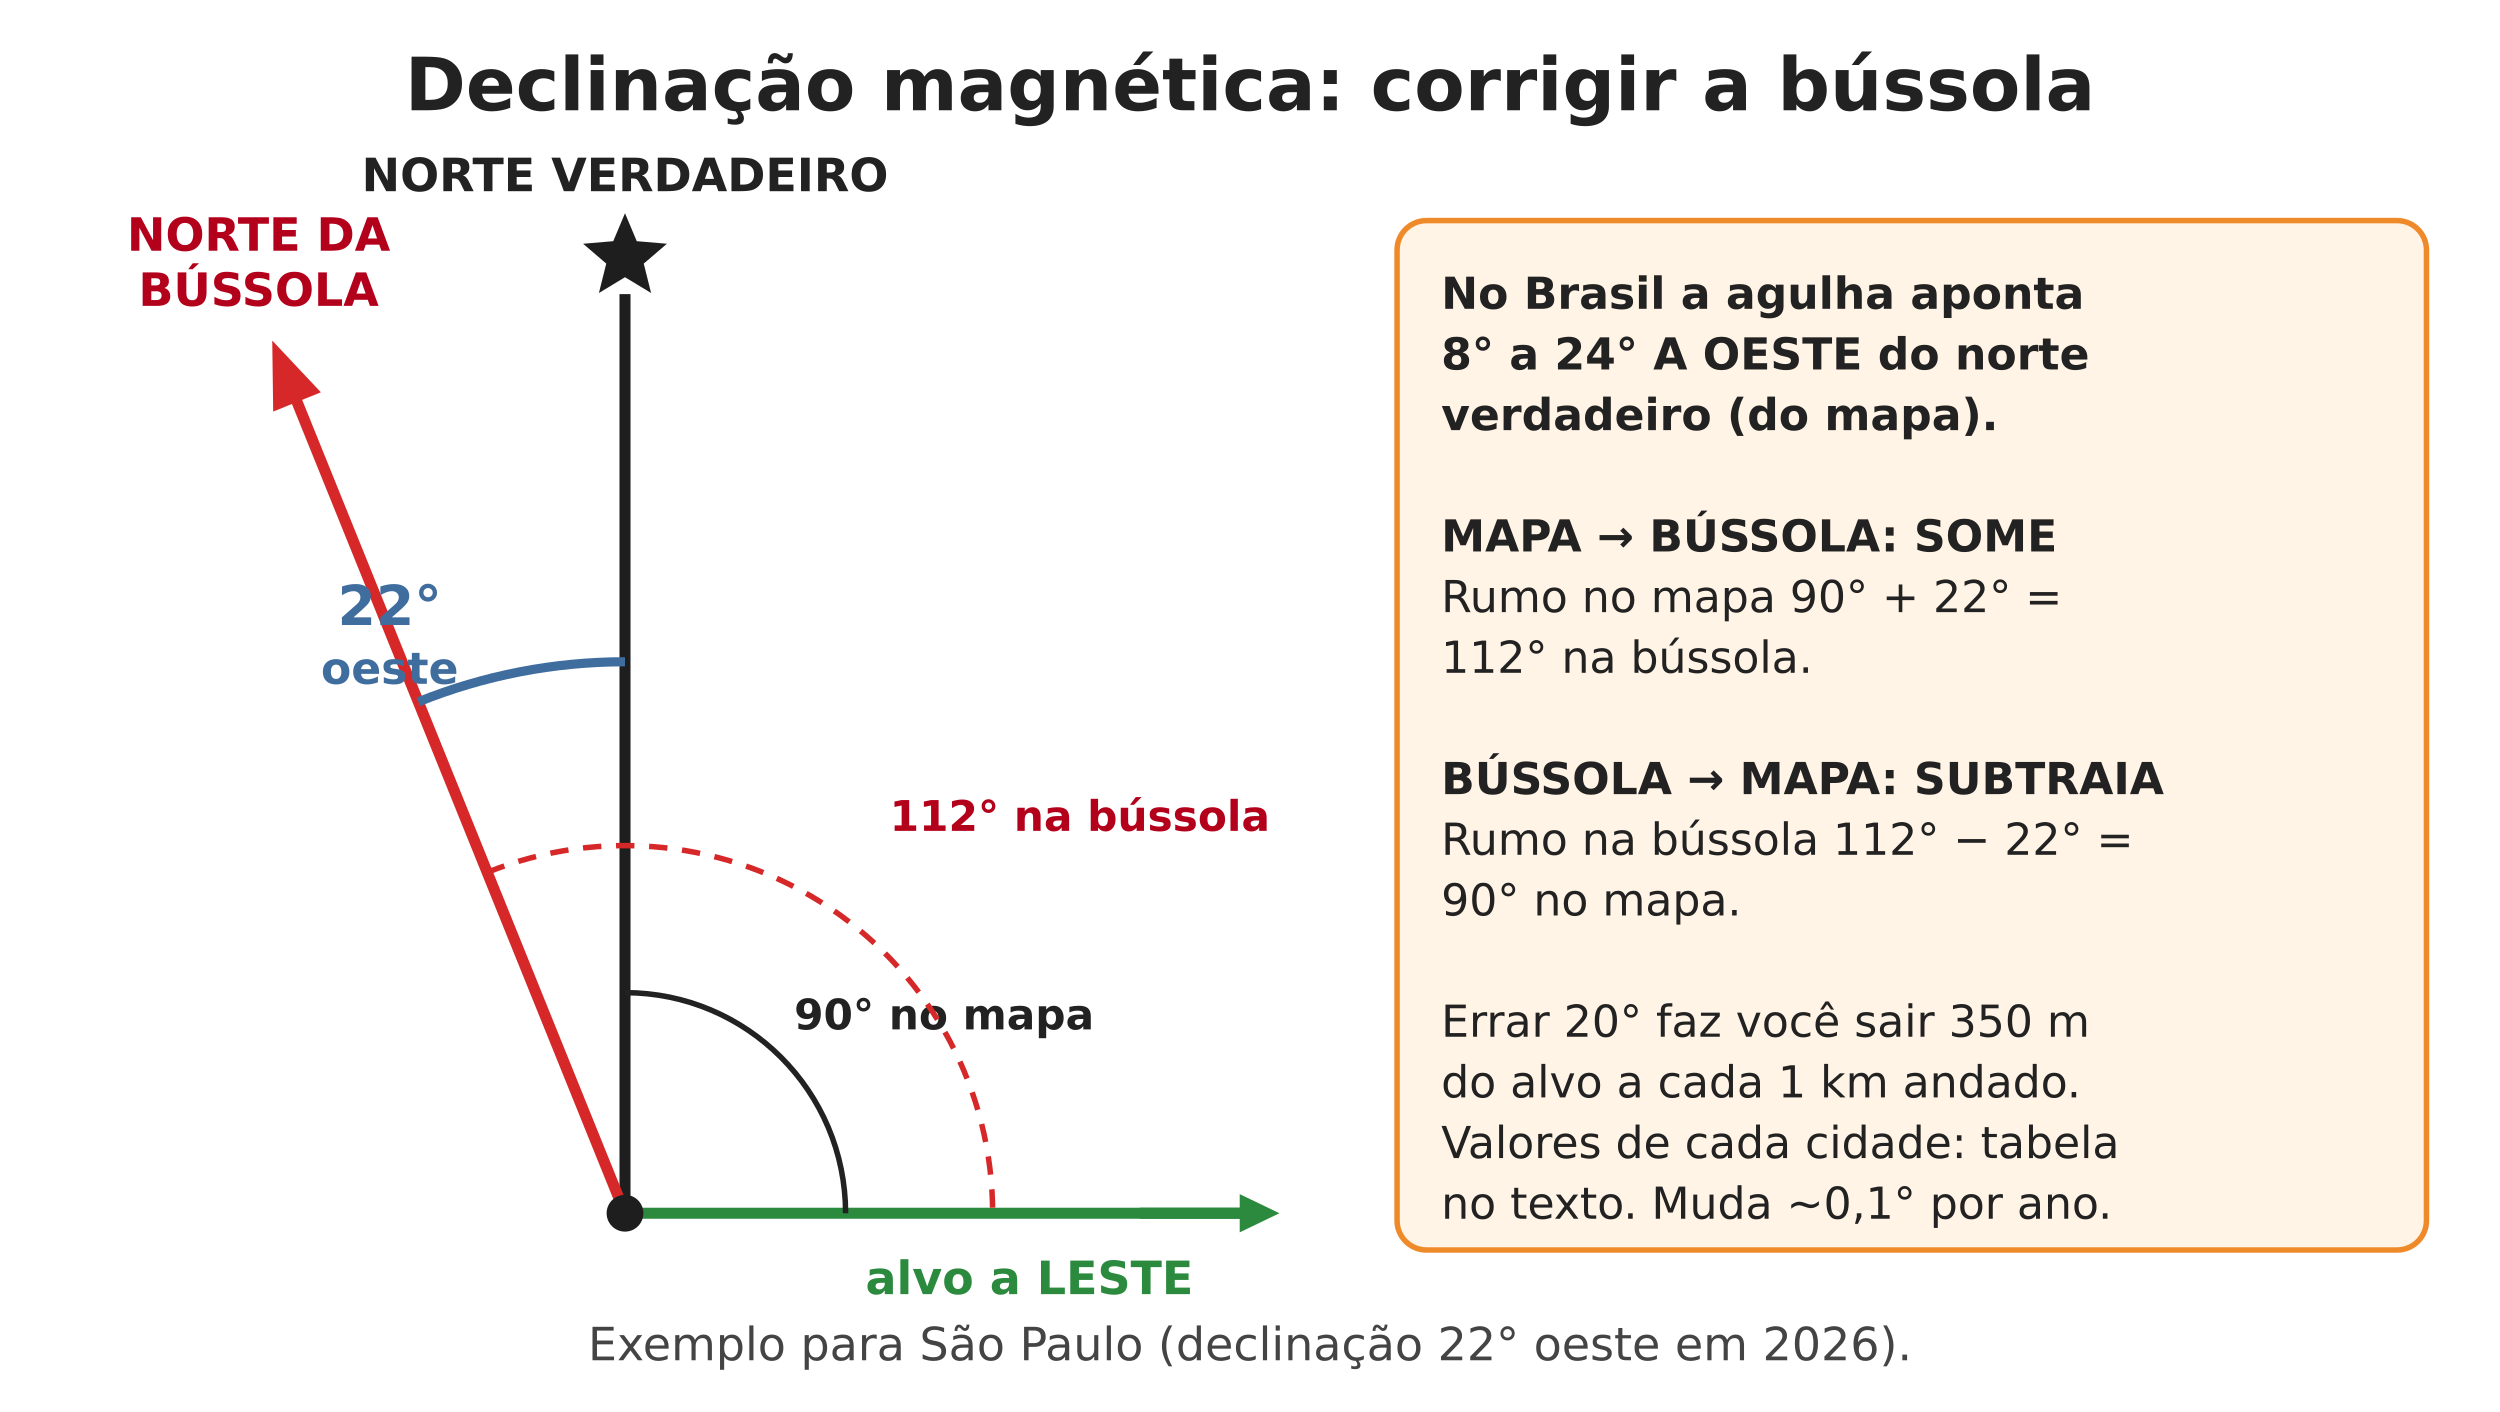
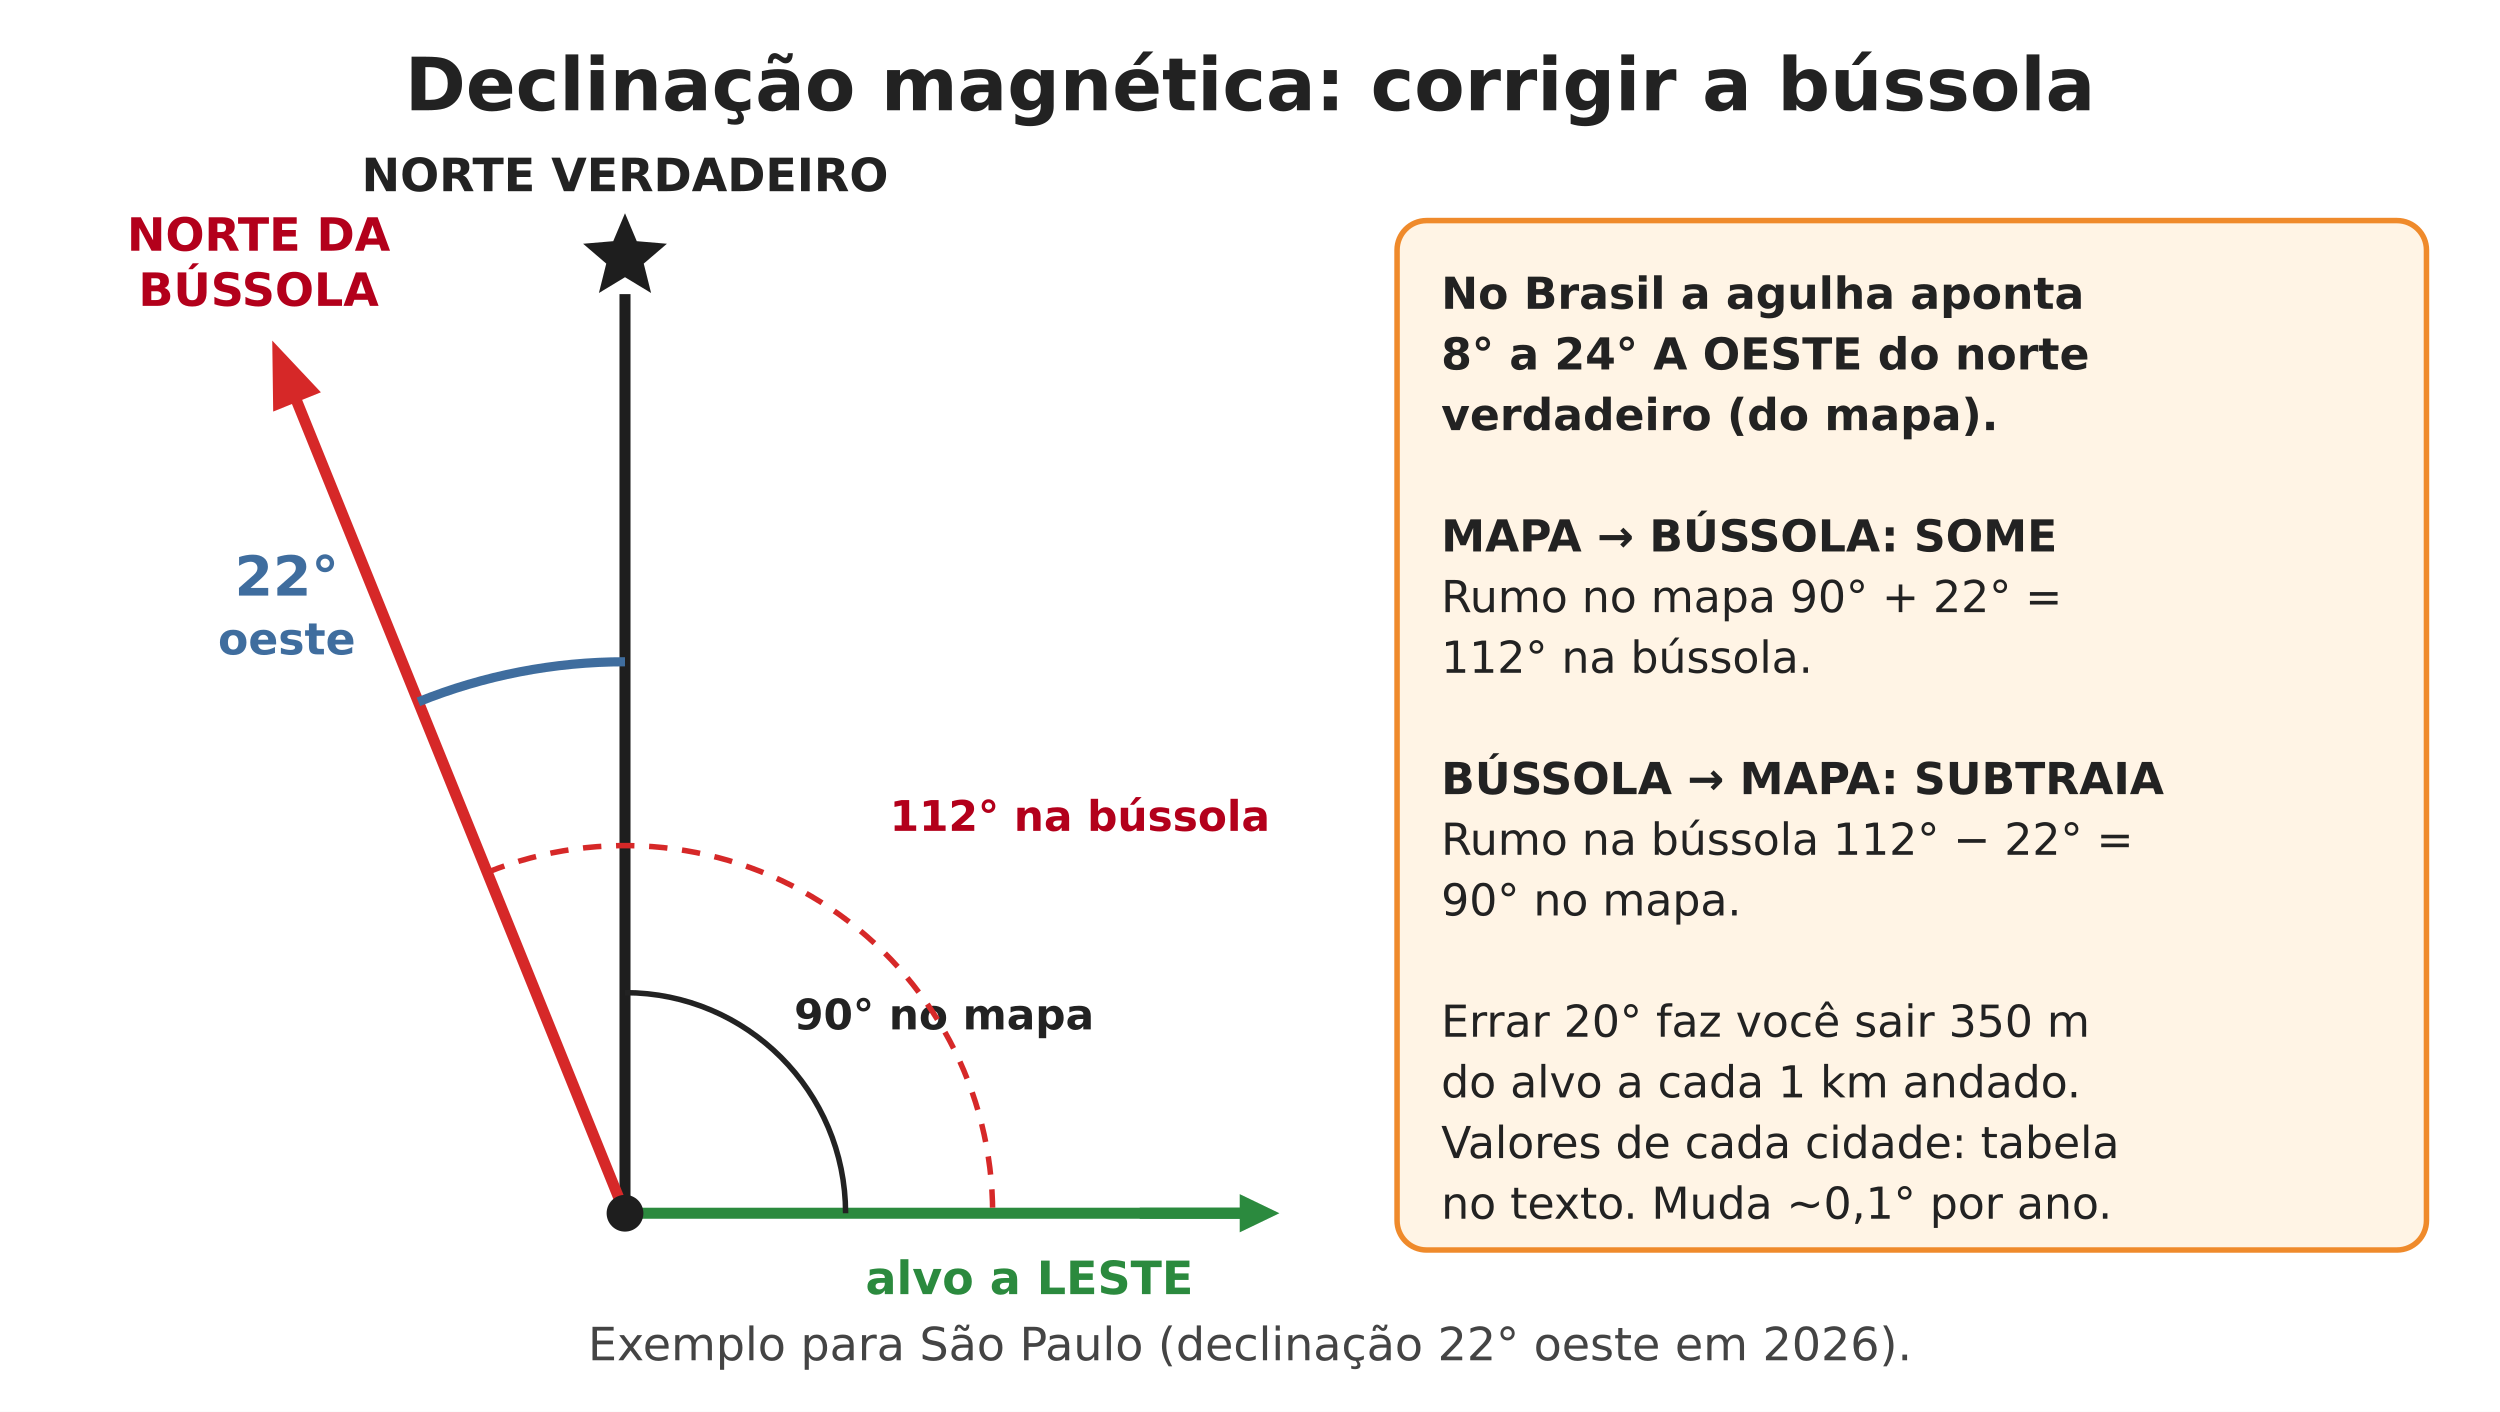
<svg xmlns="http://www.w3.org/2000/svg" viewBox="0 0 680 384" font-family="DejaVu Sans, Arial, Helvetica, sans-serif">
  <rect width="680" height="384" fill="#fff" />
  <text x="340.0" y="30" text-anchor="middle" font-size="20" font-weight="bold" fill="#222">Declinação magnética: corrigir a bússola</text>
  <line x1="170" y1="330" x2="170" y2="80" stroke="#1e1e1e" stroke-width="3" />
  <polygon points="170.0,58.0 173.2,65.6 181.4,66.3 175.1,71.7 177.1,79.7 170.0,75.4 162.9,79.7 164.9,71.7 158.6,66.3 166.8,65.6" fill="#1e1e1e" />
  <text x="170" y="52" font-size="12.5" fill="#222" font-weight="bold" text-anchor="middle">NORTE VERDADEIRO</text>
  <text x="170" y="36" font-size="1" fill="#222" text-anchor="start" />
  <line x1="170" y1="330" x2="76.3" y2="98.2" stroke="#d62828" stroke-width="3" />
  <polygon points="76.3,92.2 69.3,110.2 83.3,110.2" fill="#d62828" transform="rotate(-22 76.3 98.2)" />
  <text x="70.348" y="68.204" font-size="12.5" fill="#b3001b" font-weight="bold" text-anchor="middle">NORTE DA</text>
  <text x="70.348" y="83.204" font-size="12.5" fill="#b3001b" font-weight="bold" text-anchor="middle">BÚSSOLA</text>
  <path d="M170 180 A150 150 0 0 0 113.8 190.9" fill="none" stroke="#3f6d9e" stroke-width="2.5" />
-   <text x="106" y="170" font-size="15" fill="#3f6d9e" font-weight="bold" text-anchor="middle">22°</text>
-   <text x="106" y="186" font-size="12" fill="#3f6d9e" font-weight="bold" text-anchor="middle">oeste</text>
+   <text x="78" y="162" font-size="15" fill="#3f6d9e" font-weight="bold" text-anchor="middle">22°</text>
+   <text x="78" y="178" font-size="12" fill="#3f6d9e" font-weight="bold" text-anchor="middle">oeste</text>
  <line x1="170" y1="330" x2="340" y2="330" stroke="#2b8a3e" stroke-width="3" />
  <line x1="310" y1="330" x2="342.0" y2="330.0" stroke="#2b8a3e" stroke-width="3" />
  <polygon points="348,330 337.2,335.2 337.2,324.8" fill="#2b8a3e" />
  <text x="280" y="352" font-size="12.5" fill="#2b8a3e" font-weight="bold" text-anchor="middle">alvo a LESTE</text>
  <path d="M170 270 A60 60 0 0 1 230 330" fill="none" stroke="#222" stroke-width="1.5" />
  <text x="216" y="280" font-size="11.5" fill="#222" font-weight="bold" text-anchor="start">90° no mapa</text>
  <path d="M132.5 237.3 A100 100 0 0 1 270 330" fill="none" stroke="#d62828" stroke-width="1.5" stroke-dasharray="5 4" />
  <text x="242" y="226" font-size="11.5" fill="#b3001b" font-weight="bold" text-anchor="start">112° na bússola</text>
  <circle cx="170" cy="330" r="5" fill="#1e1e1e" />
  <rect x="380" y="60" width="280" height="280" rx="8" fill="#fff4e5" stroke="#ef8a2b" stroke-width="1.5" />
  <text x="392" y="84.0" font-size="12" fill="#222" font-weight="bold" text-anchor="start">No Brasil a agulha aponta</text>
  <text x="392" y="100.5" font-size="12" fill="#222" font-weight="bold" text-anchor="start">8° a 24° A OESTE do norte</text>
  <text x="392" y="117.0" font-size="12" fill="#222" font-weight="bold" text-anchor="start">verdadeiro (do mapa).</text>
  <text x="392" y="133.5" font-size="12" fill="#222" text-anchor="start" />
  <text x="392" y="150.0" font-size="12" fill="#222" font-weight="bold" text-anchor="start">MAPA → BÚSSOLA: SOME</text>
  <text x="392" y="166.5" font-size="12" fill="#222" text-anchor="start">Rumo no mapa 90° + 22° =</text>
  <text x="392" y="183.0" font-size="12" fill="#222" text-anchor="start">112° na bússola.</text>
  <text x="392" y="199.5" font-size="12" fill="#222" text-anchor="start" />
  <text x="392" y="216.0" font-size="12" fill="#222" font-weight="bold" text-anchor="start">BÚSSOLA → MAPA: SUBTRAIA</text>
  <text x="392" y="232.5" font-size="12" fill="#222" text-anchor="start">Rumo na bússola 112° − 22° =</text>
  <text x="392" y="249.0" font-size="12" fill="#222" text-anchor="start">90° no mapa.</text>
  <text x="392" y="265.5" font-size="12" fill="#222" text-anchor="start" />
  <text x="392" y="282.0" font-size="12" fill="#222" text-anchor="start">Errar 20° faz você sair 350 m</text>
  <text x="392" y="298.5" font-size="12" fill="#222" text-anchor="start">do alvo a cada 1 km andado.</text>
  <text x="392" y="315.0" font-size="12" fill="#222" text-anchor="start">Valores de cada cidade: tabela</text>
  <text x="392" y="331.5" font-size="12" fill="#222" text-anchor="start">no texto. Muda ~0,1° por ano.</text>
  <text x="340" y="370" font-size="12.5" fill="#444" text-anchor="middle">Exemplo para São Paulo (declinação 22° oeste em 2026).</text>
</svg>
